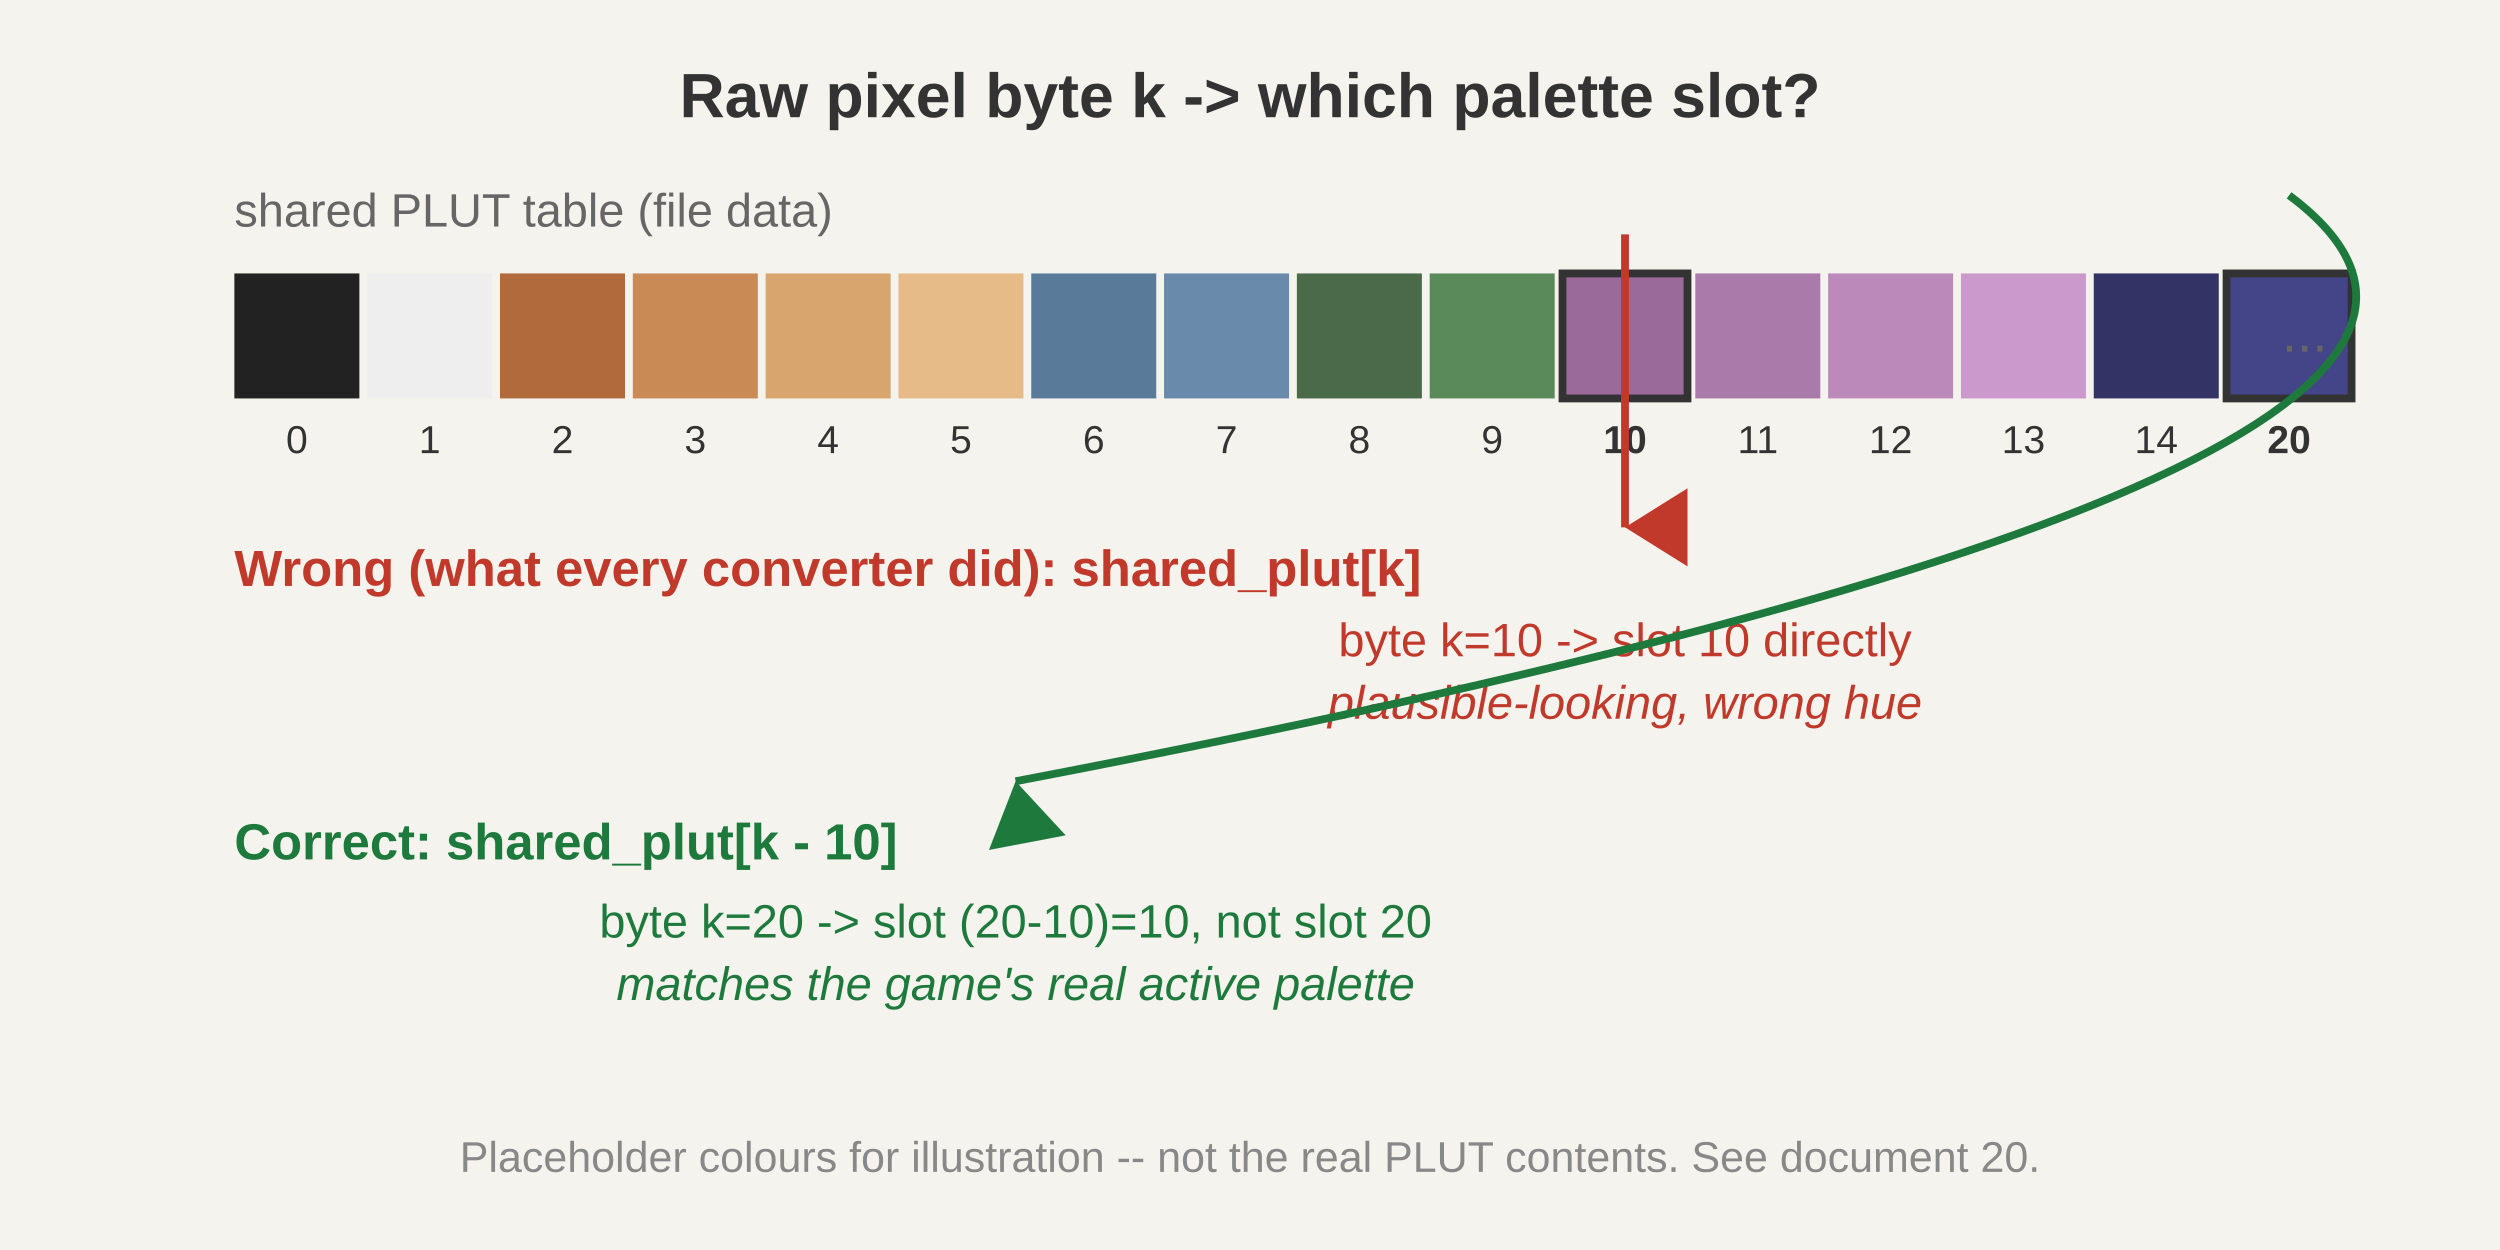
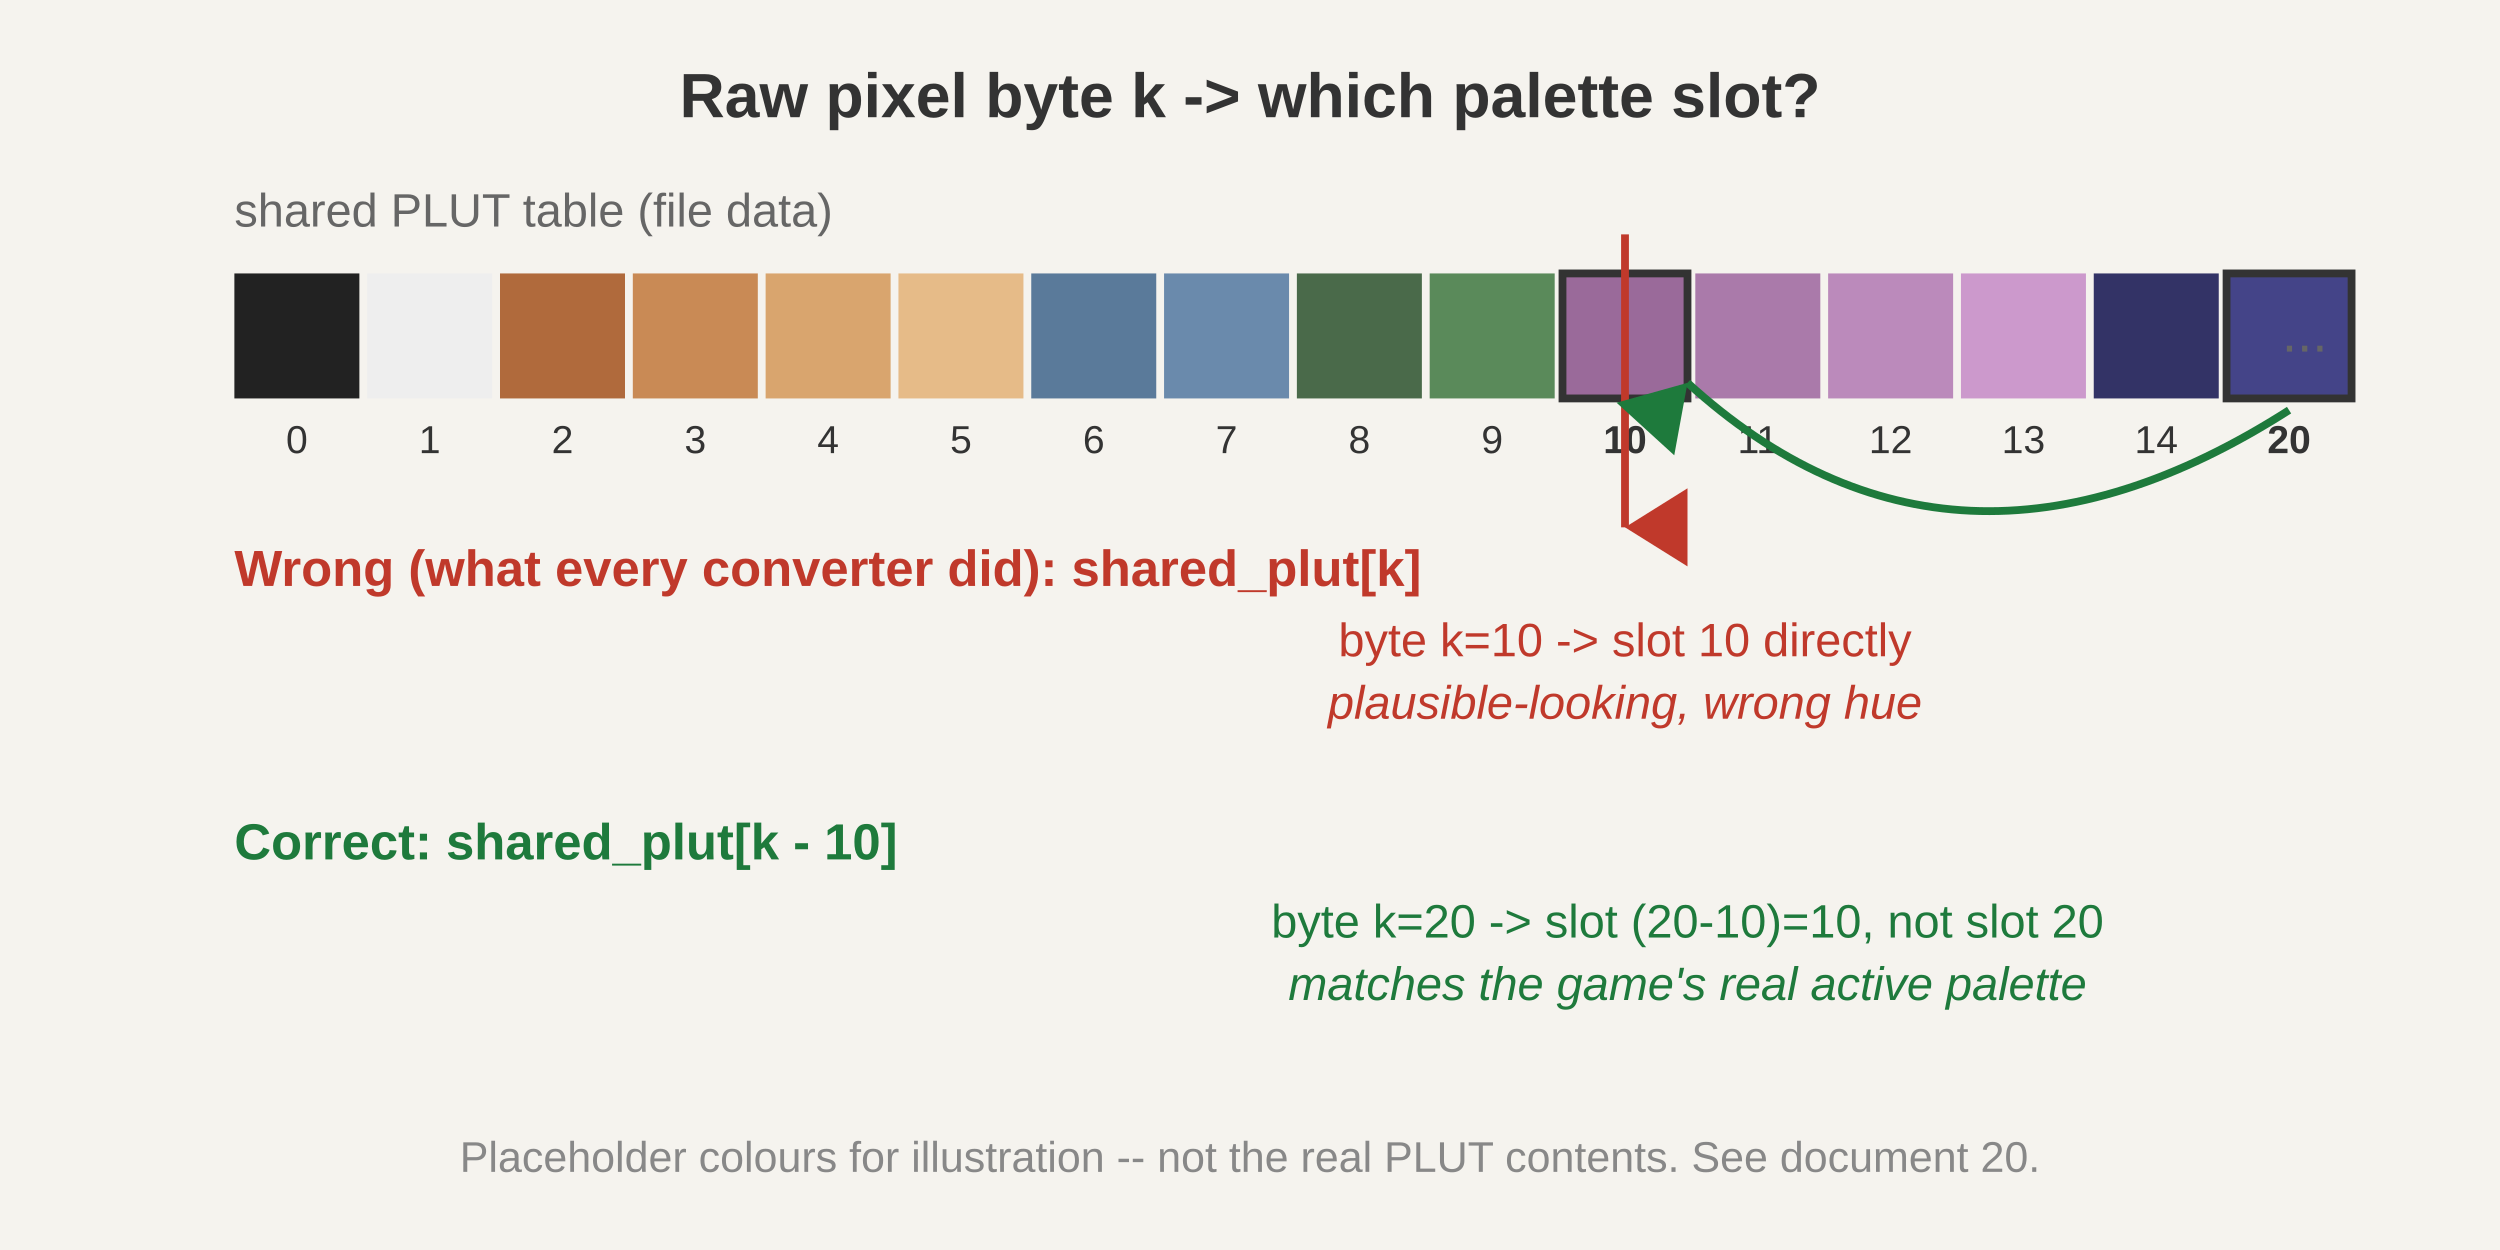
<svg xmlns="http://www.w3.org/2000/svg" viewBox="0 0 640 320" font-family="Verdana, Arial, sans-serif">
  <rect width="640" height="320" fill="#f5f3ee" />
  <text x="320" y="30" text-anchor="middle" font-size="16" font-weight="bold" fill="#333">Raw pixel byte k -&gt; which palette slot?</text>
  <g transform="translate(60,70)">
    <text x="0" y="-12" font-size="12" fill="#666">shared PLUT table (file data)</text>
    <g font-size="10" fill="#333" text-anchor="middle">
      <rect x="0" y="0" width="32" height="32" fill="#222222" />
      <text x="16" y="46">0</text>
      <rect x="34" y="0" width="32" height="32" fill="#eeeeee" />
      <text x="50" y="46">1</text>
      <rect x="68" y="0" width="32" height="32" fill="#b06a3c" />
      <text x="84" y="46">2</text>
      <rect x="102" y="0" width="32" height="32" fill="#c98a55" />
      <text x="118" y="46">3</text>
      <rect x="136" y="0" width="32" height="32" fill="#d9a56e" />
      <text x="152" y="46">4</text>
      <rect x="170" y="0" width="32" height="32" fill="#e6bb88" />
      <text x="186" y="46">5</text>
      <rect x="204" y="0" width="32" height="32" fill="#5a7a9a" />
      <text x="220" y="46">6</text>
      <rect x="238" y="0" width="32" height="32" fill="#6a8aac" />
      <text x="254" y="46">7</text>
      <rect x="272" y="0" width="32" height="32" fill="#4a6a4a" />
      <text x="288" y="46">8</text>
      <rect x="306" y="0" width="32" height="32" fill="#5a8a5a" />
      <text x="322" y="46">9</text>
      <rect x="340" y="0" width="32" height="32" fill="#9a6a9a" stroke="#333" stroke-width="2" />
      <text x="356" y="46" font-weight="bold">10</text>
      <rect x="374" y="0" width="32" height="32" fill="#aa7aaa" />
      <text x="390" y="46">11</text>
      <rect x="408" y="0" width="32" height="32" fill="#bb8abb" />
      <text x="424" y="46">12</text>
      <rect x="442" y="0" width="32" height="32" fill="#cc99cc" />
      <text x="458" y="46">13</text>
      <rect x="476" y="0" width="32" height="32" fill="#333366" />
      <text x="492" y="46">14</text>
      <rect x="510" y="0" width="32" height="32" fill="#444488" stroke="#333" stroke-width="2" />
      <text x="526" y="46" font-weight="bold">20</text>
      <text x="530" y="20" font-size="14" fill="#666">...</text>
    </g>
  </g>
  <g transform="translate(60,150)">
    <text x="0" y="0" font-size="13" fill="#c0392b" font-weight="bold">Wrong (what every converter did): shared_plut[k]</text>
    <path d="M 356,-90 L 356,-15" stroke="#c0392b" stroke-width="2" fill="none" marker-end="url(#arrowRed)" />
    <text x="356" y="18" text-anchor="middle" font-size="12" fill="#c0392b">byte k=10 -&gt; slot 10 directly</text>
    <text x="356" y="34" text-anchor="middle" font-size="12" fill="#c0392b" font-style="italic">plausible-looking, wrong hue</text>
  </g>
  <g transform="translate(60,220)">
    <text x="0" y="0" font-size="13" fill="#1e7a3c" font-weight="bold">Correct: shared_plut[k - 10]</text>
-     <path d="M 526,-170 Q 620,-100 200,-20" stroke="#1e7a3c" stroke-width="2" fill="none" marker-end="url(#arrowGreen)" />
-     <text x="200" y="20" text-anchor="middle" font-size="12" fill="#1e7a3c">byte k=20 -&gt; slot (20-10)=10, not slot 20</text>
-     <text x="200" y="36" text-anchor="middle" font-size="12" fill="#1e7a3c" font-style="italic">matches the game's real active palette</text>
+     <path d="M 526,-115 Q 440,-60 372,-122" stroke="#1e7a3c" stroke-width="2" fill="none" marker-end="url(#arrowGreen)" />
+     <text x="372" y="20" text-anchor="middle" font-size="12" fill="#1e7a3c">byte k=20 -&gt; slot (20-10)=10, not slot 20</text>
+     <text x="372" y="36" text-anchor="middle" font-size="12" fill="#1e7a3c" font-style="italic">matches the game's real active palette</text>
  </g>
  <defs>
    <marker id="arrowRed" markerWidth="10" markerHeight="10" refX="5" refY="8" orient="auto">
      <path d="M0,0 L5,8 L10,0 z" fill="#c0392b" />
    </marker>
    <marker id="arrowGreen" markerWidth="10" markerHeight="10" refX="5" refY="8" orient="auto">
      <path d="M0,0 L5,8 L10,0 z" fill="#1e7a3c" />
    </marker>
  </defs>
  <text x="320" y="300" text-anchor="middle" font-size="11" fill="#888">Placeholder colours for illustration -- not the real PLUT contents. See document 20.</text>
</svg>
